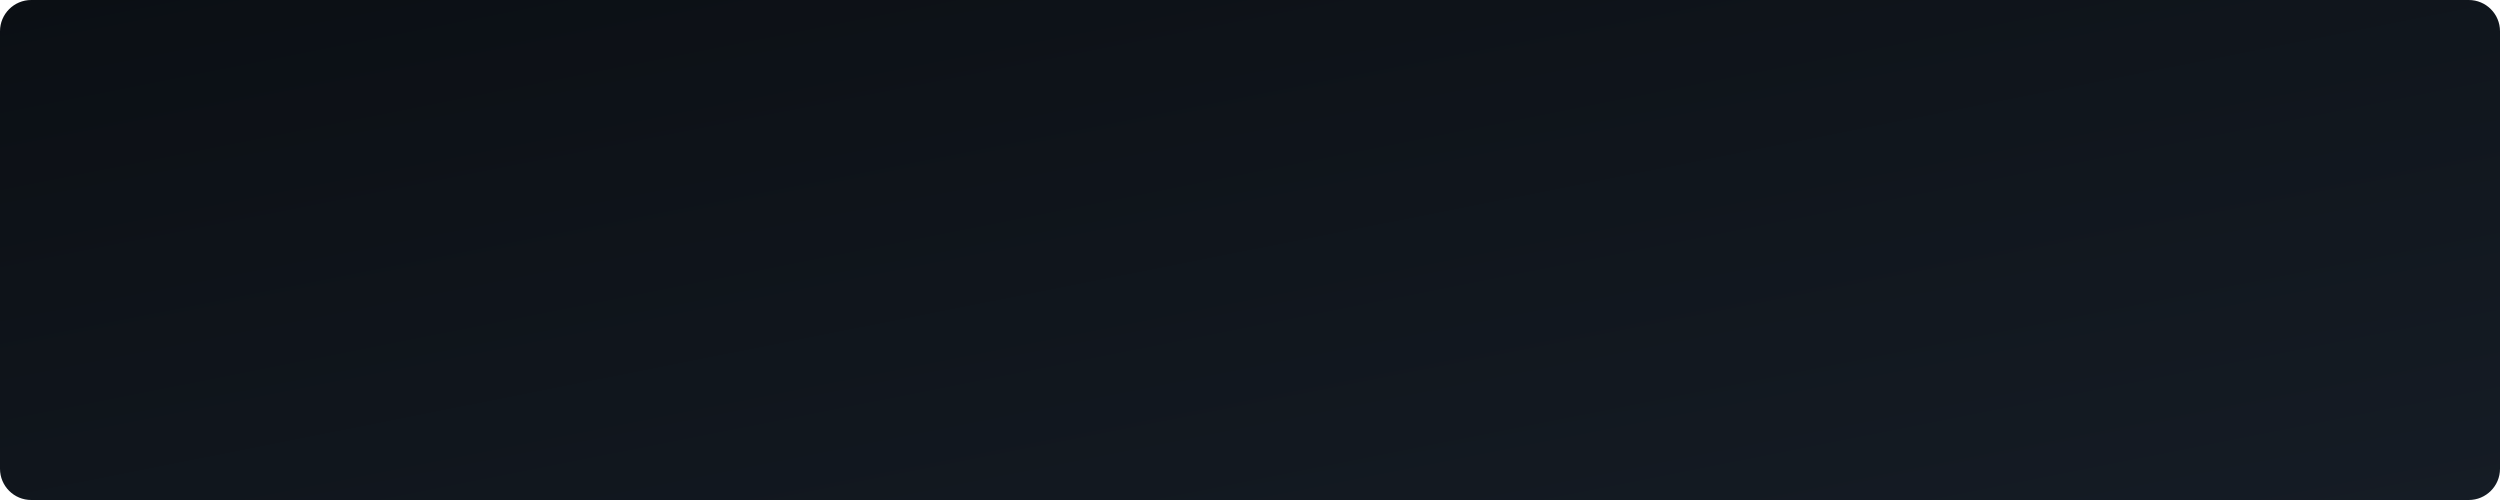
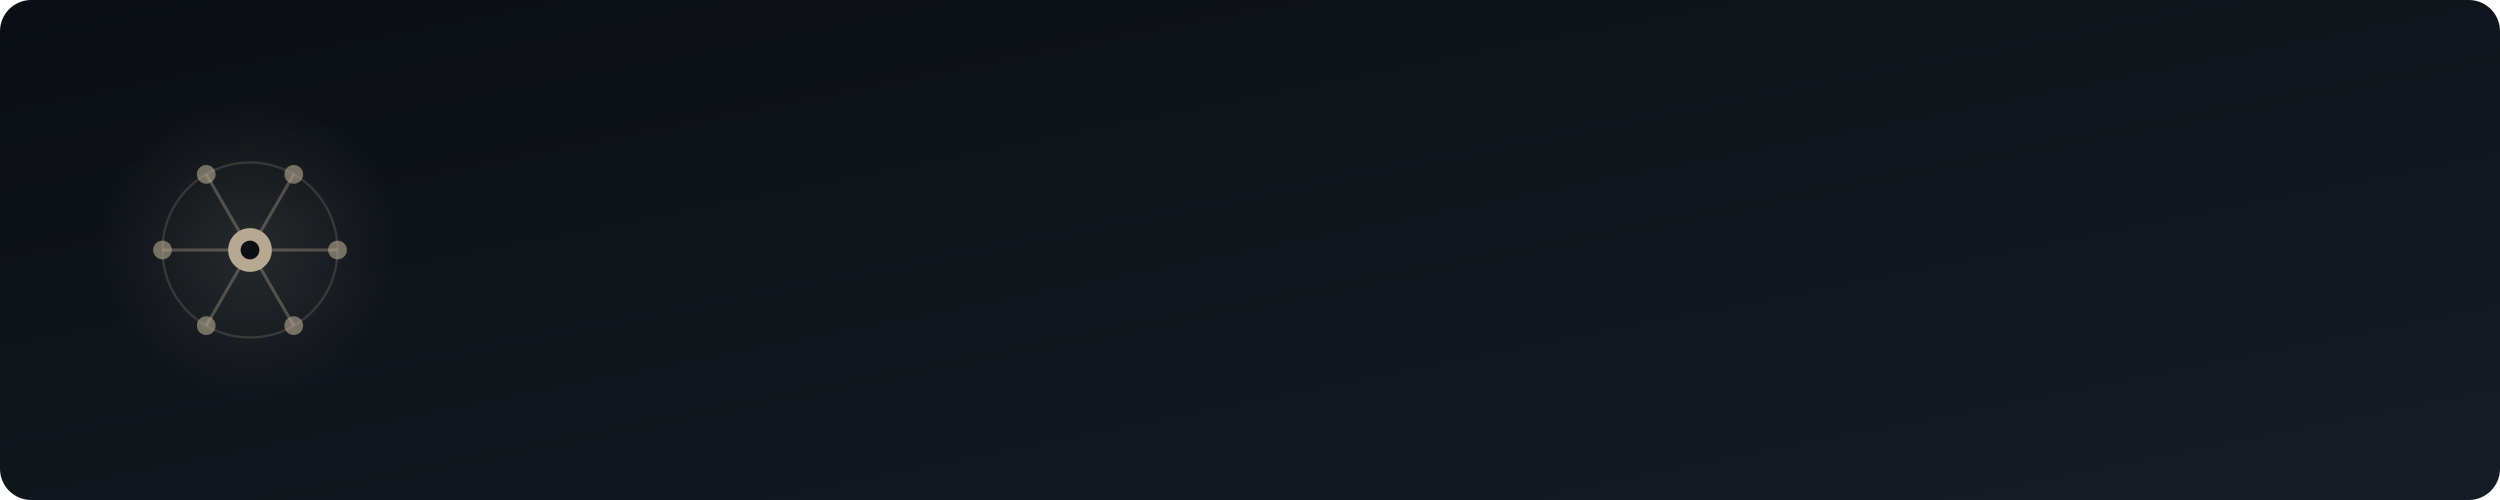
<svg xmlns="http://www.w3.org/2000/svg" width="800" height="160" viewBox="0 0 800 160">
  <defs>
    <linearGradient id="bg-grad" x1="0%" y1="0%" x2="100%" y2="100%">
      <stop offset="0%" stop-color="#0b0f14" />
      <stop offset="100%" stop-color="#151c25" />
    </linearGradient>
+     <radialGradient id="logo-glow" cx="50%" cy="50%" r="50%">
+       <stop offset="0%" stop-color="#b6a891" stop-opacity="0.15" />
+       <stop offset="100%" stop-color="#b6a891" stop-opacity="0" />
+     </radialGradient>
    <style>
-     
    @keyframes fadein { from { opacity: 0; transform: translateY(6px); } to { opacity: 1; transform: translateY(0); } }
-     .title    { opacity: 0; animation: fadein 0.8s 0.1s ease forwards; }
-     .subtitle { opacity: 0; animation: fadein 0.8s 0.6s ease forwards; }
-     
+     @keyframes pulse { 0%,100% { opacity: 0.6; } 50% { opacity: 1; } }
+     .title    { opacity: 0; animation: fadein 0.8s 0.2s ease forwards; }
+     .subtitle { opacity: 0; animation: fadein 0.8s 0.7s ease forwards; }
+     .uline    { opacity: 0; animation: fadein 0.5s 1.1s ease forwards; }
+     .logo-core { animation: pulse 2.5s ease-in-out infinite; }
    </style>
  </defs>
-   <rect width="800" height="160" fill="url(#bg-grad)" rx="10" ry="10" />
-   <rect x="340" y="90" width="120" height="3" fill="#b6a891" rx="2" opacity="0" style="animation: fadein 0.6s 1.0s ease forwards;" />
-   <text x="400" y="72" text-anchor="middle" dominant-baseline="middle" fill="#eceff4" font-family="Segoe UI, Inter, sans-serif, sans-serif" font-size="36" font-weight="bold" class="title">Nipun Nirwana</text>
-   <text x="400" y="118" text-anchor="middle" dominant-baseline="middle" fill="#b6a891" font-family="Consolas, monospace, monospace" font-size="16" class="subtitle">Building things that matter</text>
+   <rect width="800" height="160" fill="url(#bg-grad)" rx="10" />
+   <circle cx="80" cy="80" r="48" fill="url(#logo-glow)" />
+   <circle cx="80" cy="80" r="28" fill="none" stroke="#b6a891" stroke-width="0.75" opacity="0.2" />
+   <line x1="80" y1="80" x2="108.0" y2="80.0" stroke="#b6a891" stroke-width="1" opacity="0.35" />
+   <line x1="80" y1="80" x2="94.0" y2="104.2" stroke="#b6a891" stroke-width="1" opacity="0.35" />
+   <line x1="80" y1="80" x2="66.0" y2="104.2" stroke="#b6a891" stroke-width="1" opacity="0.35" />
+   <line x1="80" y1="80" x2="52.0" y2="80.0" stroke="#b6a891" stroke-width="1" opacity="0.35" />
+   <line x1="80" y1="80" x2="66.0" y2="55.8" stroke="#b6a891" stroke-width="1" opacity="0.35" />
+   <line x1="80" y1="80" x2="94.0" y2="55.8" stroke="#b6a891" stroke-width="1" opacity="0.35" />
+   <circle cx="108.0" cy="80.0" r="3" fill="#b6a891" opacity="0.6" />
+   <circle cx="94.0" cy="104.2" r="3" fill="#b6a891" opacity="0.6" />
+   <circle cx="66.0" cy="104.2" r="3" fill="#b6a891" opacity="0.6" />
+   <circle cx="52.0" cy="80.0" r="3" fill="#b6a891" opacity="0.6" />
+   <circle cx="66.0" cy="55.8" r="3" fill="#b6a891" opacity="0.6" />
+   <circle cx="94.0" cy="55.8" r="3" fill="#b6a891" opacity="0.6" />
+   <circle cx="80" cy="80" r="7" fill="#b6a891" class="logo-core" />
+   <circle cx="80" cy="80" r="3" fill="#0b0f14" />
+   <text x="130" y="66" dominant-baseline="middle" fill="#eceff4" font-family="Segoe UI, Inter, sans-serif" font-size="38" font-weight="bold" class="title">GodProfile</text>
+   <rect x="130" y="84" width="140" height="2.5" fill="#b6a891" rx="1.5" class="uline" />
+   <text x="130" y="112" dominant-baseline="middle" fill="#b6a891" font-family="Consolas, monospace" font-size="14" opacity="0.8" class="subtitle">MCP Toolkit — forge god-tier GitHub profiles</text>
</svg>
